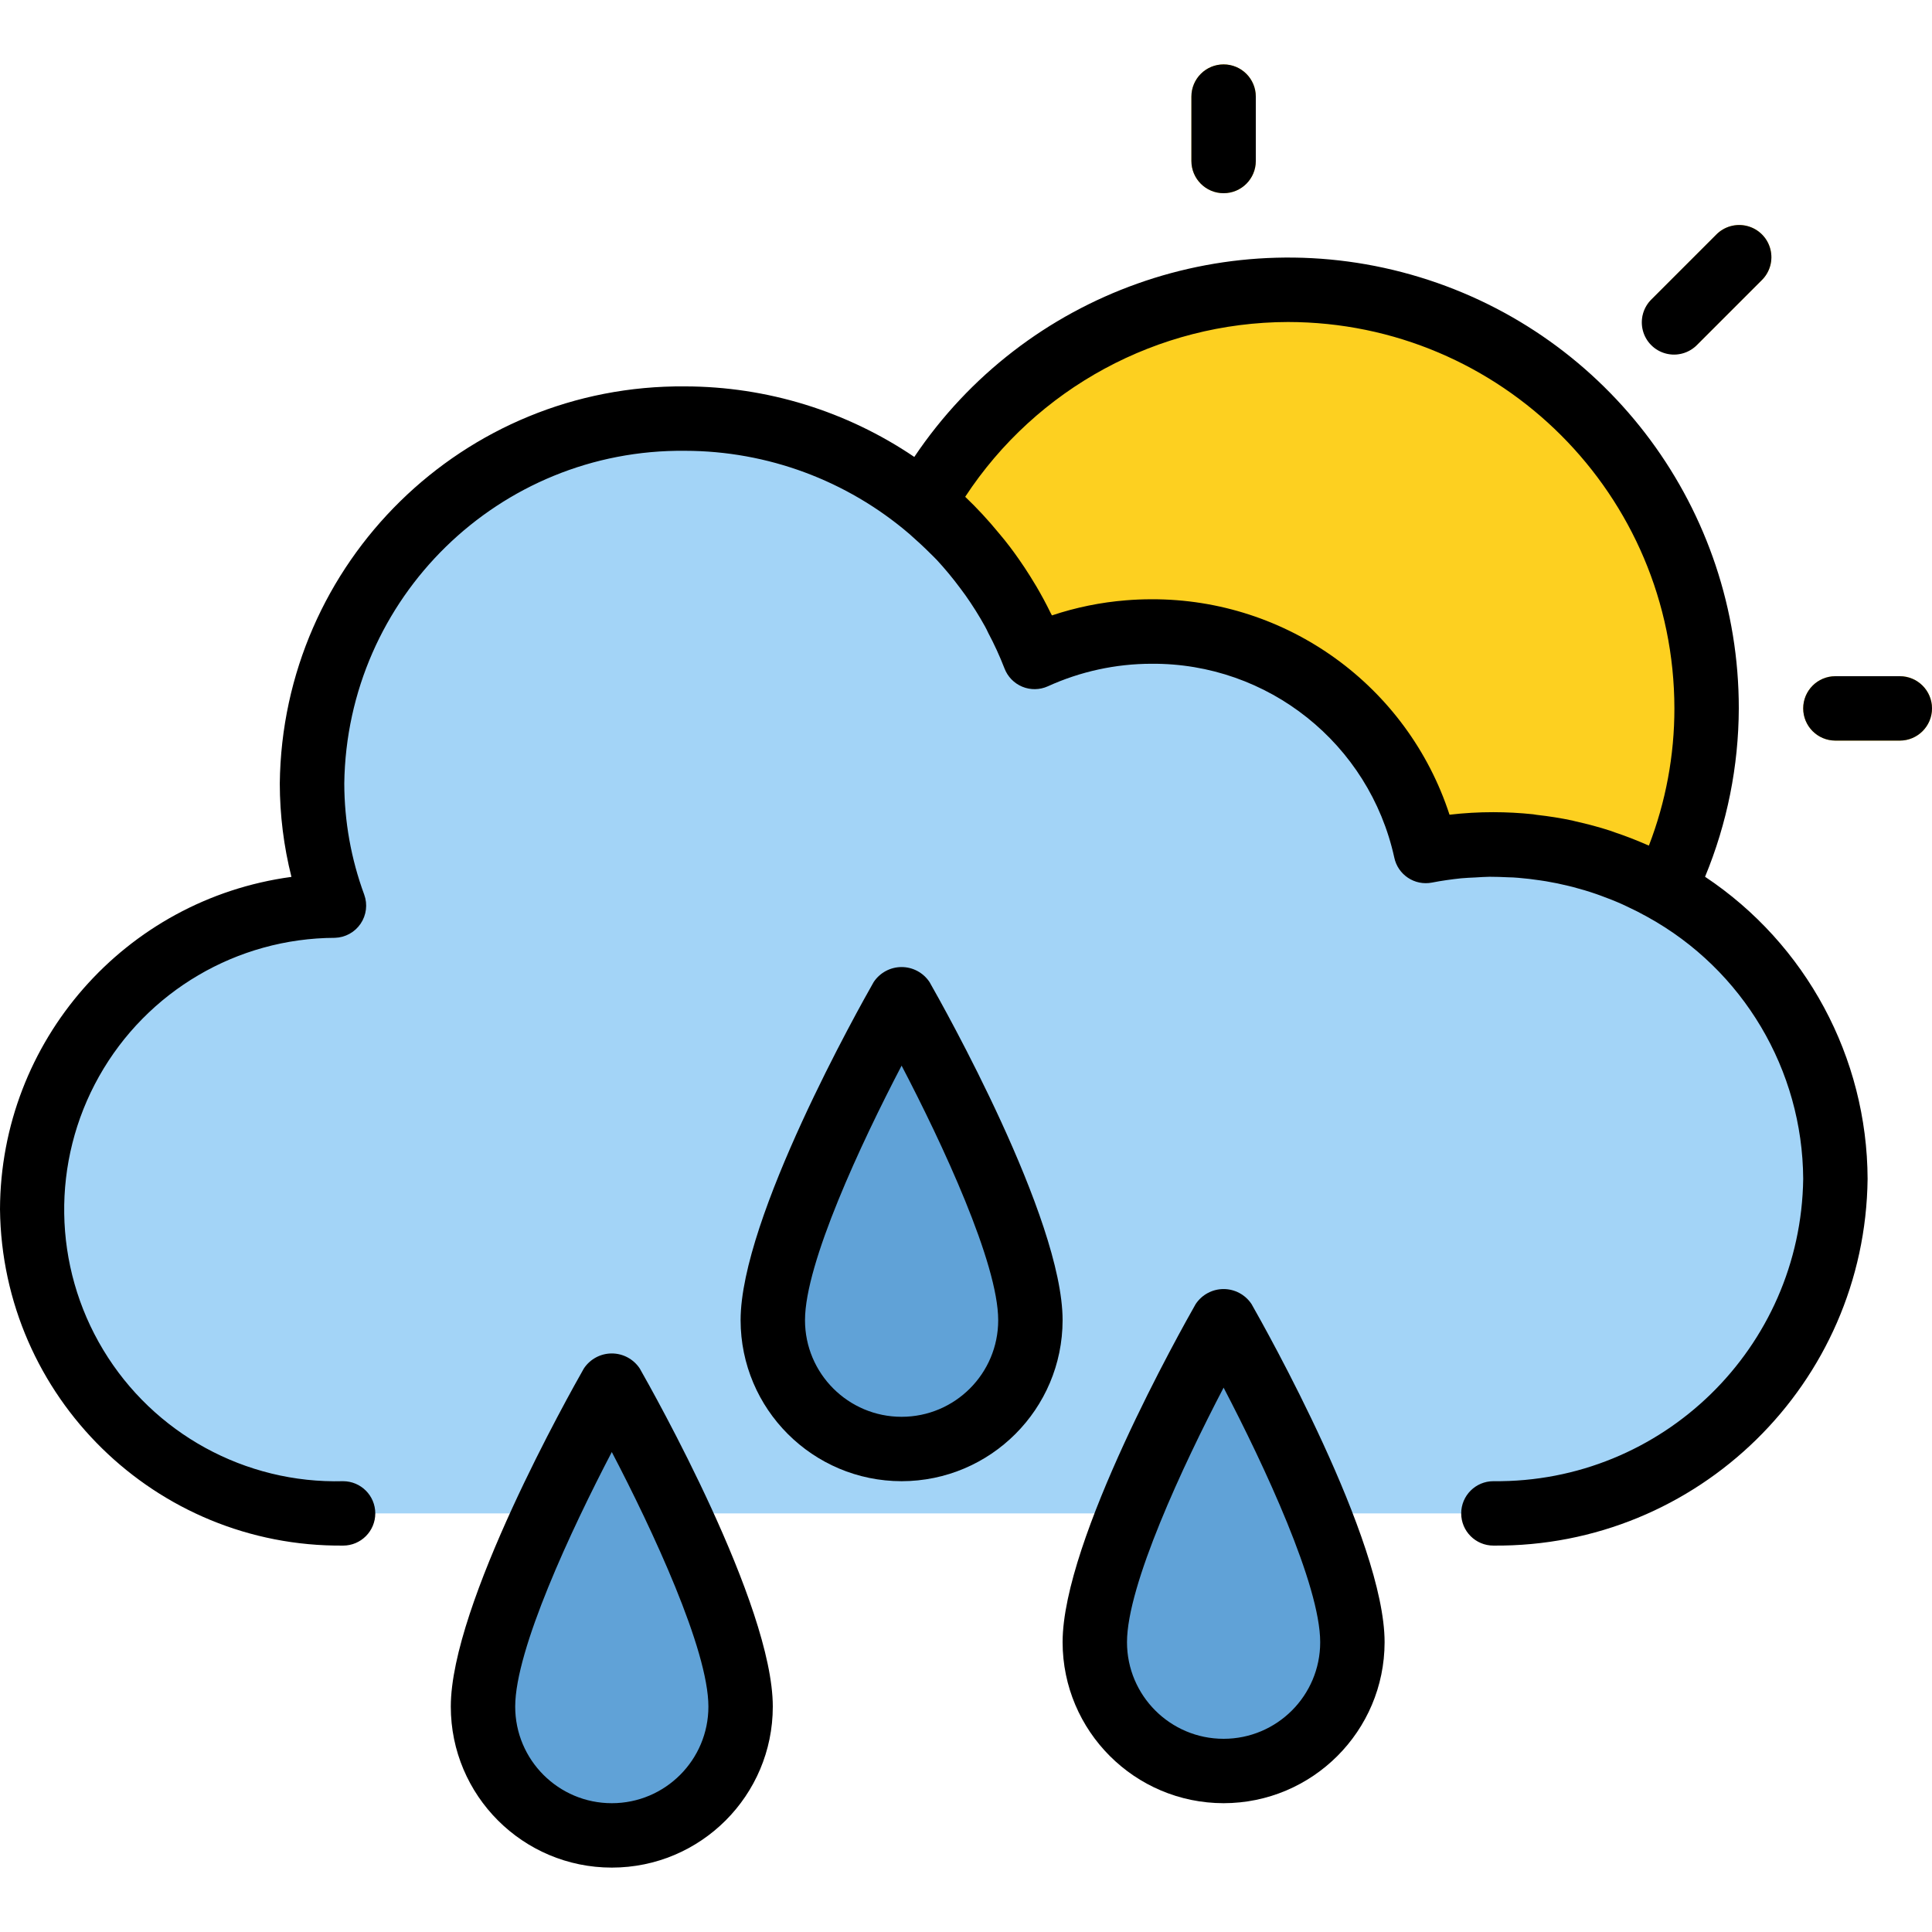
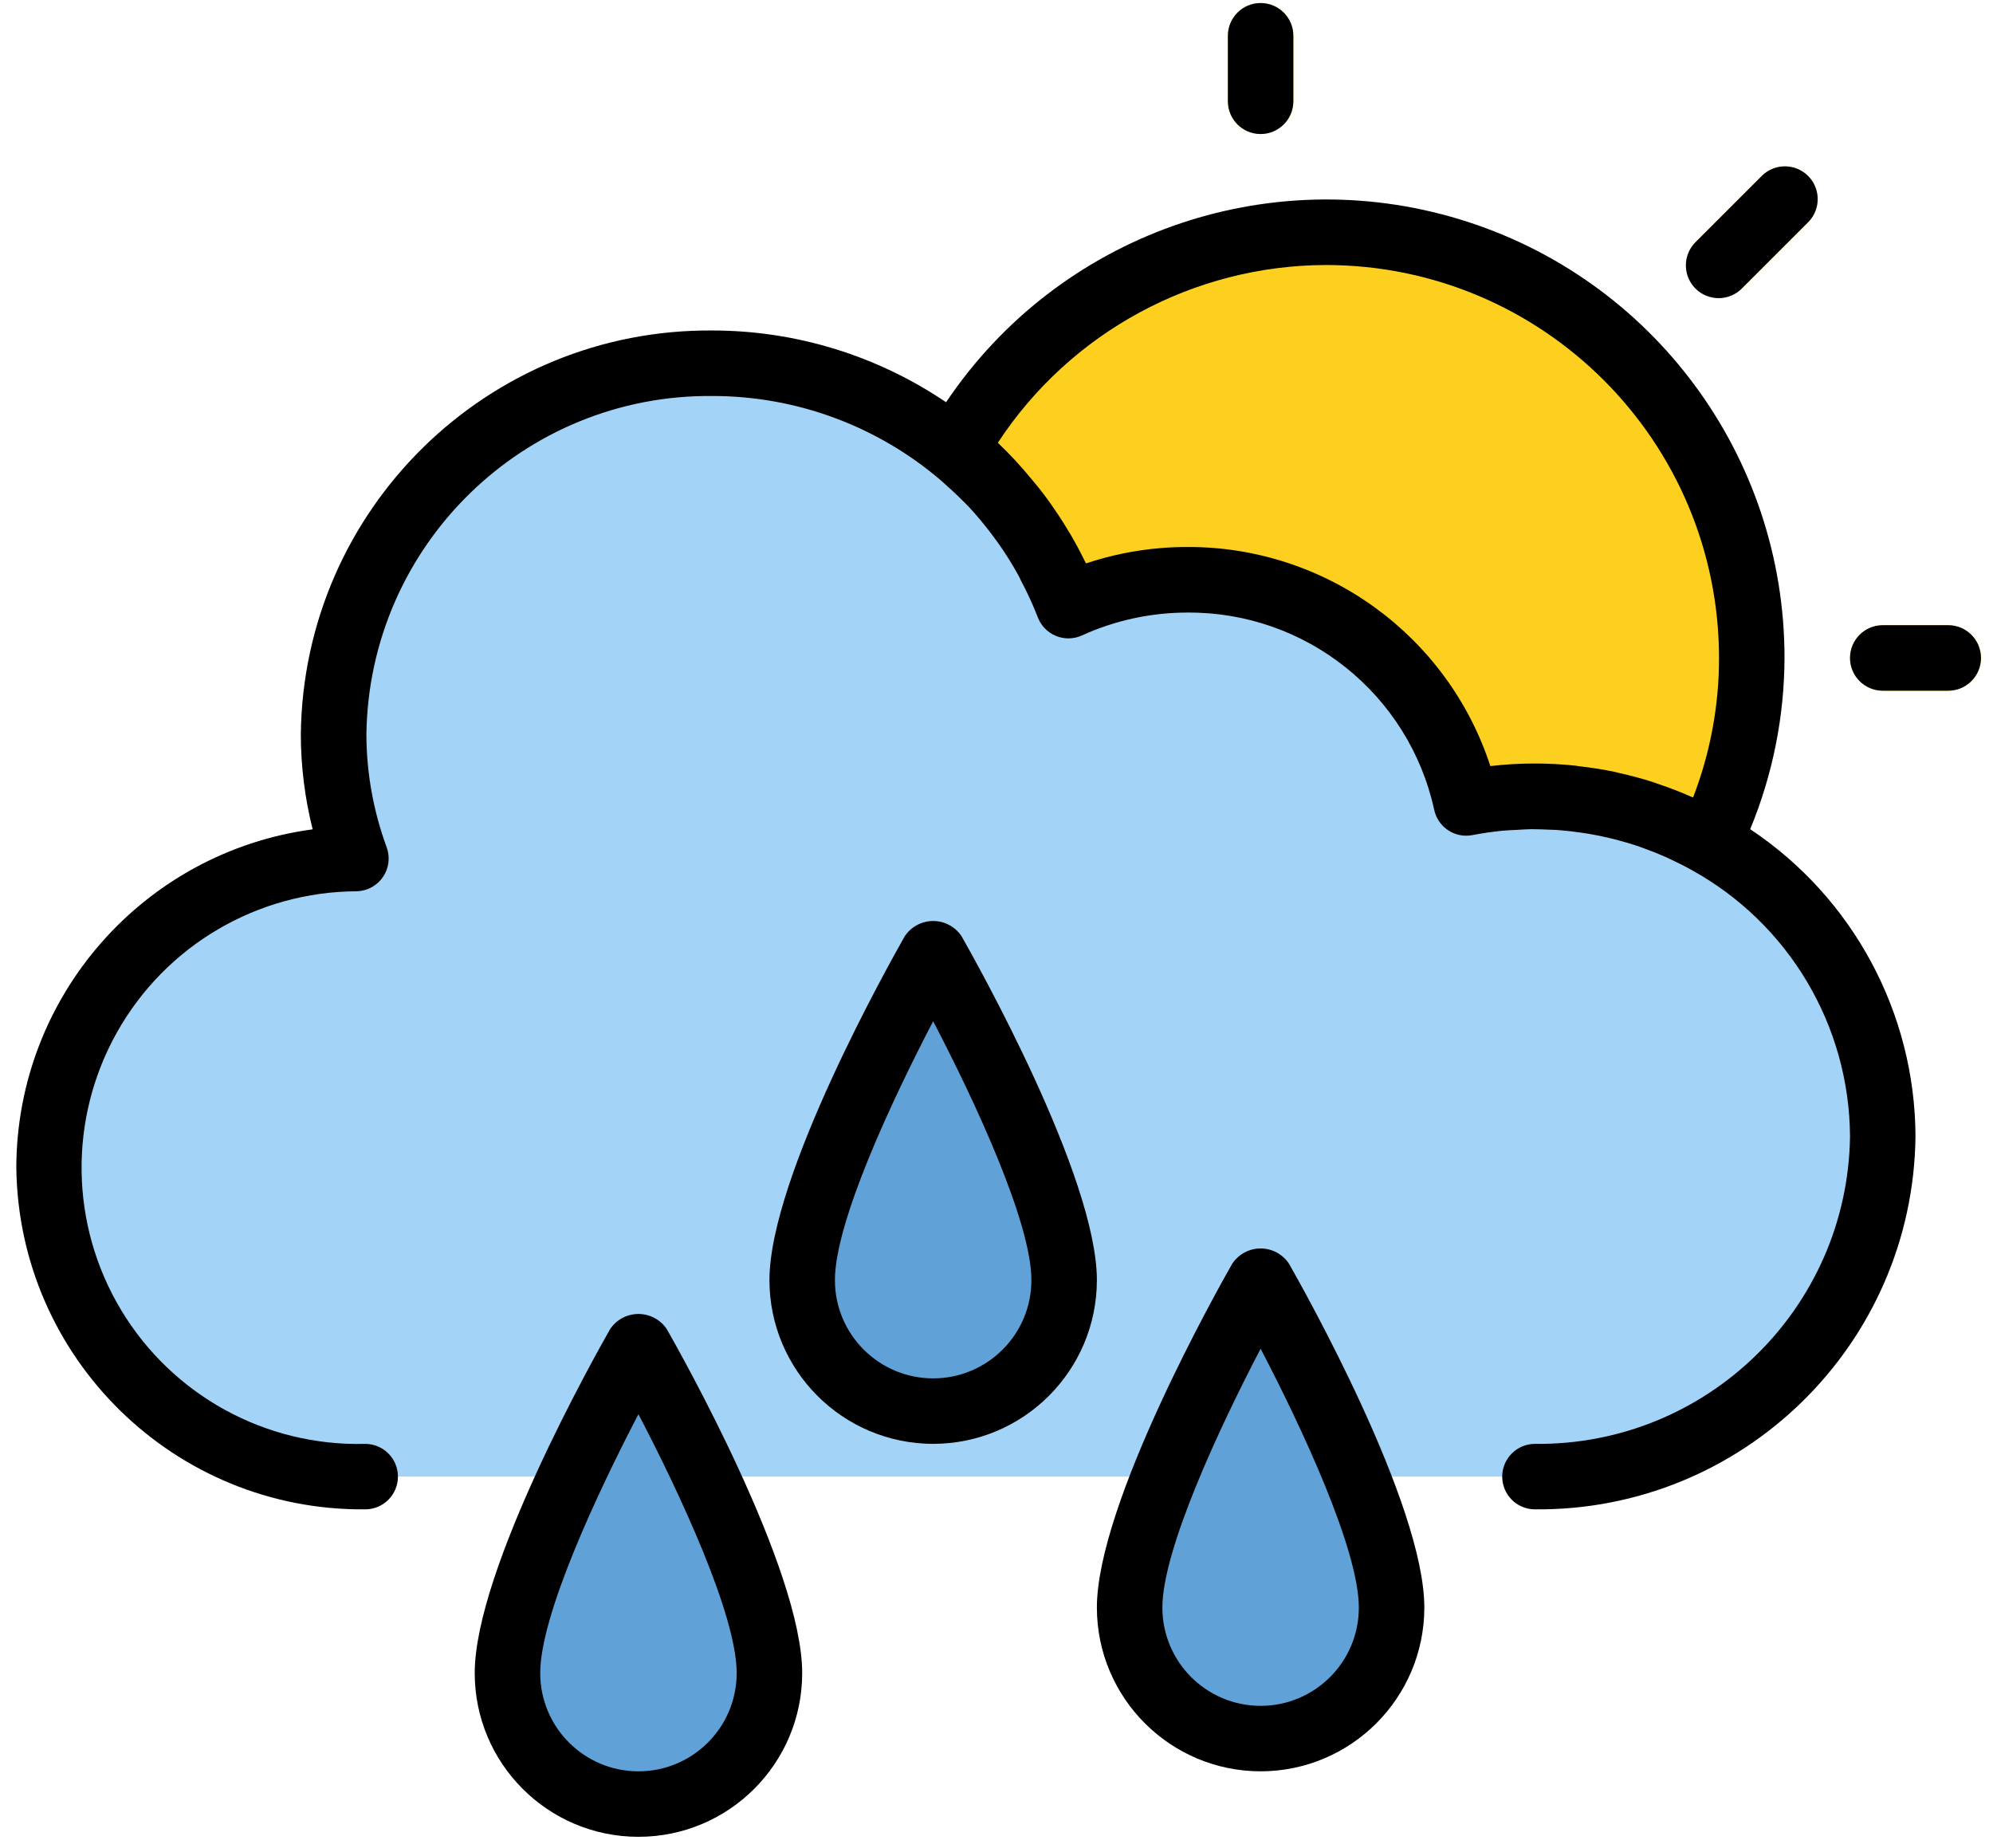
- <svg xmlns="http://www.w3.org/2000/svg" height="480pt" viewBox="0 -16 480 480" width="480pt">
-   <g fill="#fdd020">
-     <path d="m424 160c0 57.438-46.562 104-104 104s-104-46.562-104-104 46.562-104 104-104 104 46.562 104 104zm0 0" />
-     <path d="m472 168h-16c-4.418 0-8-3.582-8-8s3.582-8 8-8h16c4.418 0 8 3.582 8 8s-3.582 8-8 8zm0 0" />
-     <path d="m304 32c-4.418 0-8-3.582-8-8v-16c0-4.418 3.582-8 8-8s8 3.582 8 8v16c0 4.418-3.582 8-8 8zm0 0" />
-     <path d="m416 72c-3.234 0-6.152-1.949-7.391-4.938s-.551-6.43 1.734-8.719l16-16c2.008-2.078 4.984-2.914 7.781-2.18 2.797.73 4.98 2.914 5.711 5.711.734 2.797-.102 5.773-2.18 7.781l-16 16c-1.5 1.5-3.535 2.344-5.656 2.344zm0 0" />
-   </g>
-   <path d="m371.031 360c30.172.727 58.363-14.957 73.66-40.969s15.297-58.273 0-84.285c-15.297-26.016-43.488-41.695-73.66-40.969-5.641 0-11.266.555-16.801 1.648-6.926-32.023-35.371-54.793-68.133-54.539-10.02.004-19.918 2.145-29.043 6.281-16.062-41.289-59.039-65.5-102.676-57.844-43.641 7.656-75.809 45.047-76.859 89.34.023 10.352 1.859 20.617 5.426 30.336-27.145.16-52.117 14.879-65.402 38.547-13.289 23.672-12.848 52.656 1.152 75.91 14 23.258 39.406 37.207 66.543 36.543" fill="#a3d4f7" />
-   <path d="m336 392c0 17.672-14.328 32-32 32s-32-14.328-32-32c0-24 32-80 32-80s32 56 32 80zm0 0" fill="#60a2d7" />
-   <path d="m256 312c0 17.672-14.328 32-32 32s-32-14.328-32-32c0-24 32-80 32-80s32 56 32 80zm0 0" fill="#60a2d7" />
-   <path d="m184 408c0 17.672-14.328 32-32 32s-32-14.328-32-32c0-24 32-80 32-80s32 56 32 80zm0 0" fill="#60a2d7" />
-   <path d="m456 152c-4.418 0-8 3.582-8 8s3.582 8 8 8h16c4.418 0 8-3.582 8-8s-3.582-8-8-8zm0 0" />
-   <path d="m304 32c4.418 0 8-3.582 8-8v-16c0-4.418-3.582-8-8-8s-8 3.582-8 8v16c0 4.418 3.582 8 8 8zm0 0" />
-   <path d="m426.344 42.344-16 16c-2.078 2.008-2.914 4.984-2.18 7.781.73 2.797 2.914 4.98 5.711 5.711 2.797.734 5.773-.102 7.781-2.18l16-16c2.078-2.008 2.914-4.984 2.18-7.781-.73-2.797-2.914-4.98-5.711-5.711-2.797-.734-5.773.102-7.781 2.18zm0 0" />
-   <path d="m304 432c22.082-.027 39.973-17.918 40-40 0-25.391-29.672-78.047-33.055-84-1.543-2.332-4.148-3.738-6.945-3.738s-5.402 1.406-6.945 3.738c-3.383 5.953-33.055 58.609-33.055 84 .027 22.082 17.918 39.973 40 40zm0-103.246c10.098 19.336 24 49.102 24 63.246 0 13.254-10.746 24-24 24s-24-10.746-24-24c0-14.145 13.902-43.91 24-63.246zm0 0" />
-   <path d="m224 352c22.082-.027 39.973-17.918 40-40 0-25.391-29.672-78.047-33.055-84-1.543-2.332-4.148-3.738-6.945-3.738s-5.402 1.406-6.945 3.738c-3.383 5.953-33.055 58.609-33.055 84 .027 22.082 17.918 39.973 40 40zm0-103.246c10.098 19.336 24 49.102 24 63.246 0 13.254-10.746 24-24 24s-24-10.746-24-24c0-14.145 13.902-43.91 24-63.246zm0 0" />
-   <path d="m145.055 324c-3.383 5.953-33.055 58.609-33.055 84 0 22.09 17.91 40 40 40s40-17.91 40-40c0-25.391-29.672-78.047-33.055-84-1.543-2.332-4.148-3.738-6.945-3.738s-5.402 1.406-6.945 3.738zm6.945 108c-13.254 0-24-10.746-24-24 0-14.145 13.902-43.91 24-63.246 10.098 19.336 24 49.102 24 63.246 0 13.254-10.746 24-24 24zm0 0" />
-   <path d="m85.238 368c4.422 0 8-3.582 8-8s-3.578-8-8-8c-24.289.641-47.055-11.824-59.598-32.637-12.547-20.812-12.938-46.762-1.027-67.941 11.91-21.184 34.285-34.328 58.586-34.422 2.57-.074 4.949-1.375 6.391-3.504 1.445-2.125 1.777-4.816.898-7.23-3.254-8.84-4.93-18.184-4.953-27.602.621-46.18 38.484-83.148 84.664-82.664 20.445.027 40.207 7.352 55.73 20.656 1.812 1.602 3.566 3.199 5.238 4.879.512.52 1.062 1.016 1.602 1.602 2.043 2.215 3.969 4.539 5.766 6.961.434.574.863 1.148 1.281 1.734 1.773 2.504 3.41 5.102 4.895 7.785.289.52.555 1.055.801 1.598 1.523 2.863 2.875 5.816 4.047 8.84.785 2.062 2.383 3.711 4.422 4.555 2.039.844 4.336.809 6.348-.098 8.086-3.684 16.867-5.594 25.75-5.602 28.949-.215 54.102 19.852 60.32 48.121.887 4.305 5.074 7.09 9.387 6.242 2.398-.473 4.801-.801 7.199-1.059 1.191-.117 2.398-.152 3.59-.215 1.195-.062 2.348-.16 3.516-.168 1.535 0 3.07.055 4.605.129.801 0 1.672.062 2.504.129 1.785.141 3.562.359 5.336.621.512.074 1.031.145 1.543.234 1.918.32 3.812.711 5.691 1.176l1.086.27c1.93.504 3.832 1.074 5.711 1.723l1.027.367c1.848.664 3.68 1.391 5.469 2.191.395.176.801.359 1.152.543 1.738.801 3.449 1.672 5.121 2.609 23.719 13.086 38.508 37.977 38.664 65.062-.566 41.973-34.992 75.57-76.969 75.113-4.418 0-8 3.582-8 8s3.582 8 8 8c50.809.449 92.395-40.309 92.969-91.113-.113-30.184-15.258-58.328-40.383-75.055 5.488-13.266 8.336-27.477 8.383-41.832.031-49.266-32.152-92.762-79.277-107.133-47.125-14.371-98.105 3.762-125.57 44.66-16.812-11.391-36.645-17.496-56.953-17.527-55.02-.488-100.059 43.645-100.688 98.664.012 7.824.984 15.613 2.895 23.199-41.371 5.586-72.277 40.84-72.406 82.586.527 46.582 38.652 83.957 85.238 83.551zm234.762-304c52.996.059 95.941 43.004 96 96 .008 11.652-2.141 23.207-6.336 34.078-.176-.078-.367-.133-.543-.215-2.562-1.129-5.18-2.145-7.855-3.039-.395-.129-.801-.289-1.152-.418-2.816-.91-5.688-1.68-8.609-2.328-.289-.062-.566-.148-.848-.215-2.902-.617-5.855-1.078-8.848-1.414-.305-.043-.609-.113-.922-.145-3.273-.344-6.562-.516-9.855-.52-3.645-.004-7.285.207-10.902.629-10.449-32.023-40.371-53.648-74.059-53.527-2.133 0-4.238.086-6.316.258-6.266.5-12.441 1.762-18.402 3.75-.094-.207-.223-.398-.328-.605-1.086-2.242-2.27-4.426-3.52-6.562-.52-.887-1.09-1.75-1.602-2.621-.91-1.449-1.848-2.875-2.832-4.266-.688-.977-1.375-1.945-2.094-2.887-.914-1.211-1.871-2.402-2.848-3.539-2.59-3.164-5.371-6.168-8.328-8.988 17.73-27.039 47.867-43.355 80.199-43.426zm0 0" />
+ <svg xmlns="http://www.w3.org/2000/svg" width="82" height="76" viewBox="0 0 82 76" fill="none">
+   <path d="M72.075 27.07C72.075 36.743 64.234 44.584 54.561 44.584C44.888 44.584 37.047 36.743 37.047 27.07C37.047 17.397 44.888 9.556 54.561 9.556C64.234 9.556 72.075 17.397 72.075 27.07Z" fill="#FDD020" />
+   <path d="M80.158 28.417H77.464C76.72 28.417 76.117 27.814 76.117 27.07C76.117 26.326 76.72 25.722 77.464 25.722H80.158C80.902 25.722 81.506 26.326 81.506 27.07C81.506 27.814 80.902 28.417 80.158 28.417Z" fill="#FDD020" />
+   <path d="M51.867 5.514C51.123 5.514 50.52 4.91 50.52 4.166V1.472C50.52 0.728 51.123 0.125 51.867 0.125C52.611 0.125 53.214 0.728 53.214 1.472V4.166C53.214 4.91 52.611 5.514 51.867 5.514Z" fill="#FDD020" />
+   <path d="M70.728 12.25C70.183 12.25 69.691 11.922 69.483 11.418C69.274 10.915 69.39 10.336 69.775 9.95L72.469 7.256C72.808 6.906 73.309 6.765 73.78 6.889C74.251 7.012 74.619 7.379 74.742 7.85C74.865 8.321 74.725 8.823 74.374 9.161L71.68 11.855C71.427 12.108 71.085 12.25 70.728 12.25Z" fill="#FDD020" />
+   <path d="M63.155 60.751C68.236 60.873 72.983 58.232 75.559 53.851C78.135 49.471 78.135 44.038 75.559 39.657C72.983 35.276 68.236 32.636 63.155 32.758C62.205 32.758 61.257 32.851 60.325 33.036C59.159 27.643 54.369 23.808 48.851 23.851C47.164 23.852 45.497 24.212 43.96 24.909C41.255 17.955 34.018 13.878 26.669 15.168C19.32 16.457 13.903 22.754 13.726 30.213C13.73 31.956 14.039 33.685 14.639 35.322C10.068 35.349 5.863 37.827 3.625 41.813C1.387 45.8 1.462 50.681 3.819 54.597C6.177 58.513 10.456 60.863 15.026 60.751" fill="#A3D4F7" />
+   <path d="M57.255 66.14C57.255 69.116 54.842 71.529 51.866 71.529C48.89 71.529 46.477 69.116 46.477 66.14C46.477 62.098 51.866 52.667 51.866 52.667C51.866 52.667 57.255 62.098 57.255 66.14Z" fill="#60A2D7" />
+   <path d="M43.782 52.667C43.782 55.643 41.369 58.056 38.393 58.056C35.417 58.056 33.004 55.643 33.004 52.667C33.004 48.625 38.393 39.195 38.393 39.195C38.393 39.195 43.782 48.625 43.782 52.667Z" fill="#60A2D7" />
+   <path d="M31.658 68.834C31.658 71.81 29.245 74.223 26.269 74.223C23.293 74.223 20.88 71.81 20.88 68.834C20.88 64.793 26.269 55.362 26.269 55.362C26.269 55.362 31.658 64.793 31.658 68.834Z" fill="#60A2D7" />
+   <path d="M77.464 25.722C76.72 25.722 76.117 26.326 76.117 27.07C76.117 27.814 76.72 28.417 77.464 28.417H80.158C80.902 28.417 81.506 27.814 81.506 27.07C81.506 26.326 80.902 25.722 80.158 25.722H77.464Z" fill="black" />
+   <path d="M51.867 5.514C52.611 5.514 53.214 4.91 53.214 4.166V1.472C53.214 0.728 52.611 0.125 51.867 0.125C51.123 0.125 50.52 0.728 50.52 1.472V4.166C50.52 4.91 51.123 5.514 51.867 5.514Z" fill="black" />
+   <path d="M72.47 7.256L69.775 9.95C69.425 10.288 69.285 10.79 69.408 11.261C69.531 11.732 69.899 12.099 70.37 12.222C70.841 12.346 71.342 12.205 71.68 11.855L74.375 9.161C74.725 8.823 74.866 8.321 74.742 7.85C74.619 7.379 74.251 7.012 73.78 6.889C73.309 6.765 72.808 6.906 72.47 7.256Z" fill="black" />
+   <path d="M51.867 72.876C55.585 72.871 58.598 69.859 58.603 66.14C58.603 61.864 53.606 52.996 53.036 51.994C52.776 51.601 52.338 51.364 51.867 51.364C51.396 51.364 50.957 51.601 50.697 51.994C50.127 52.996 45.13 61.864 45.13 66.14C45.135 69.859 48.148 72.871 51.867 72.876ZM51.867 55.489C53.567 58.745 55.908 63.758 55.908 66.14C55.908 68.372 54.099 70.182 51.867 70.182C49.635 70.182 47.825 68.372 47.825 66.14C47.825 63.758 50.166 58.745 51.867 55.489Z" fill="black" />
+   <path d="M38.394 59.403C42.113 59.399 45.126 56.386 45.13 52.667C45.13 48.391 40.133 39.524 39.564 38.521C39.304 38.128 38.865 37.892 38.394 37.892C37.923 37.892 37.484 38.128 37.224 38.521C36.655 39.524 31.658 48.391 31.658 52.667C31.662 56.386 34.675 59.399 38.394 59.403ZM38.394 42.016C40.094 45.273 42.436 50.285 42.436 52.667C42.436 54.899 40.626 56.709 38.394 56.709C36.162 56.709 34.352 54.899 34.352 52.667C34.352 50.285 36.693 45.273 38.394 42.016Z" fill="black" />
+   <path d="M25.099 54.688C24.529 55.691 19.532 64.558 19.532 68.834C19.532 72.554 22.548 75.57 26.268 75.57C29.988 75.57 33.005 72.554 33.005 68.834C33.005 64.558 28.008 55.691 27.438 54.688C27.178 54.295 26.739 54.059 26.268 54.059C25.797 54.059 25.359 54.295 25.099 54.688ZM26.268 72.876C24.036 72.876 22.227 71.066 22.227 68.834C22.227 66.452 24.568 61.44 26.268 58.183C27.969 61.44 30.31 66.452 30.31 68.834C30.31 71.066 28.5 72.876 26.268 72.876Z" fill="black" />
+   <path d="M15.025 62.098C15.77 62.098 16.373 61.495 16.373 60.751C16.373 60.007 15.77 59.404 15.025 59.404C10.935 59.511 7.101 57.412 4.989 53.907C2.876 50.402 2.81 46.032 4.816 42.466C6.822 38.898 10.59 36.685 14.682 36.669C15.115 36.656 15.516 36.437 15.758 36.079C16.002 35.721 16.058 35.268 15.91 34.861C15.362 33.372 15.079 31.799 15.075 30.213C15.18 22.436 21.556 16.21 29.333 16.292C32.776 16.296 36.104 17.53 38.719 19.77C39.024 20.04 39.319 20.309 39.601 20.592C39.687 20.68 39.78 20.763 39.87 20.862C40.215 21.235 40.539 21.626 40.842 22.034C40.914 22.131 40.987 22.227 41.057 22.326C41.356 22.748 41.632 23.185 41.882 23.637C41.93 23.725 41.975 23.815 42.016 23.906C42.273 24.388 42.501 24.886 42.698 25.395C42.83 25.742 43.099 26.02 43.443 26.162C43.786 26.304 44.173 26.298 44.511 26.145C45.873 25.525 47.352 25.203 48.848 25.202C53.723 25.166 57.959 28.545 59.006 33.306C59.156 34.031 59.861 34.5 60.587 34.357C60.991 34.278 61.395 34.222 61.799 34.179C62 34.159 62.203 34.153 62.404 34.143C62.605 34.132 62.799 34.116 62.996 34.114C63.255 34.114 63.513 34.124 63.772 34.136C63.906 34.136 64.053 34.147 64.193 34.158C64.494 34.181 64.793 34.218 65.092 34.263C65.178 34.275 65.266 34.287 65.352 34.302C65.675 34.356 65.994 34.422 66.31 34.5L66.493 34.545C66.818 34.63 67.138 34.726 67.455 34.835L67.628 34.897C67.939 35.009 68.248 35.132 68.549 35.266C68.615 35.296 68.684 35.327 68.743 35.358C69.035 35.493 69.324 35.639 69.605 35.797C73.6 38.001 76.09 42.193 76.117 46.754C76.021 53.822 70.224 59.48 63.154 59.404C62.41 59.404 61.807 60.007 61.807 60.751C61.807 61.495 62.41 62.098 63.154 62.098C71.711 62.174 78.714 55.31 78.811 46.754C78.792 41.671 76.241 36.931 72.01 34.114C72.934 31.88 73.414 29.487 73.422 27.07C73.427 18.773 68.007 11.448 60.071 9.028C52.135 6.608 43.55 9.661 38.925 16.549C36.093 14.631 32.753 13.602 29.333 13.597C20.068 13.515 12.483 20.947 12.377 30.213C12.379 31.53 12.543 32.842 12.864 34.12C5.897 35.06 0.693 40.997 0.671 48.028C0.76 55.872 7.18 62.166 15.025 62.098ZM54.561 10.903C63.485 10.913 70.718 18.145 70.728 27.07C70.729 29.032 70.367 30.978 69.66 32.809C69.631 32.795 69.599 32.786 69.569 32.773C69.138 32.582 68.697 32.411 68.246 32.261C68.18 32.239 68.111 32.212 68.052 32.19C67.578 32.037 67.094 31.907 66.602 31.798C66.553 31.788 66.507 31.773 66.46 31.762C65.971 31.658 65.473 31.581 64.969 31.524C64.918 31.517 64.867 31.505 64.814 31.5C64.263 31.442 63.709 31.413 63.154 31.412C62.541 31.411 61.928 31.447 61.319 31.518C59.559 26.125 54.52 22.483 48.847 22.504C48.487 22.504 48.133 22.518 47.783 22.547C46.728 22.631 45.688 22.844 44.684 23.179C44.668 23.144 44.646 23.111 44.629 23.077C44.446 22.699 44.246 22.331 44.036 21.971C43.948 21.822 43.852 21.677 43.766 21.53C43.613 21.286 43.455 21.046 43.289 20.812C43.173 20.647 43.058 20.484 42.937 20.326C42.783 20.122 42.622 19.921 42.457 19.73C42.021 19.197 41.553 18.691 41.055 18.216C44.041 13.662 49.116 10.915 54.561 10.903Z" fill="black" />
</svg>
